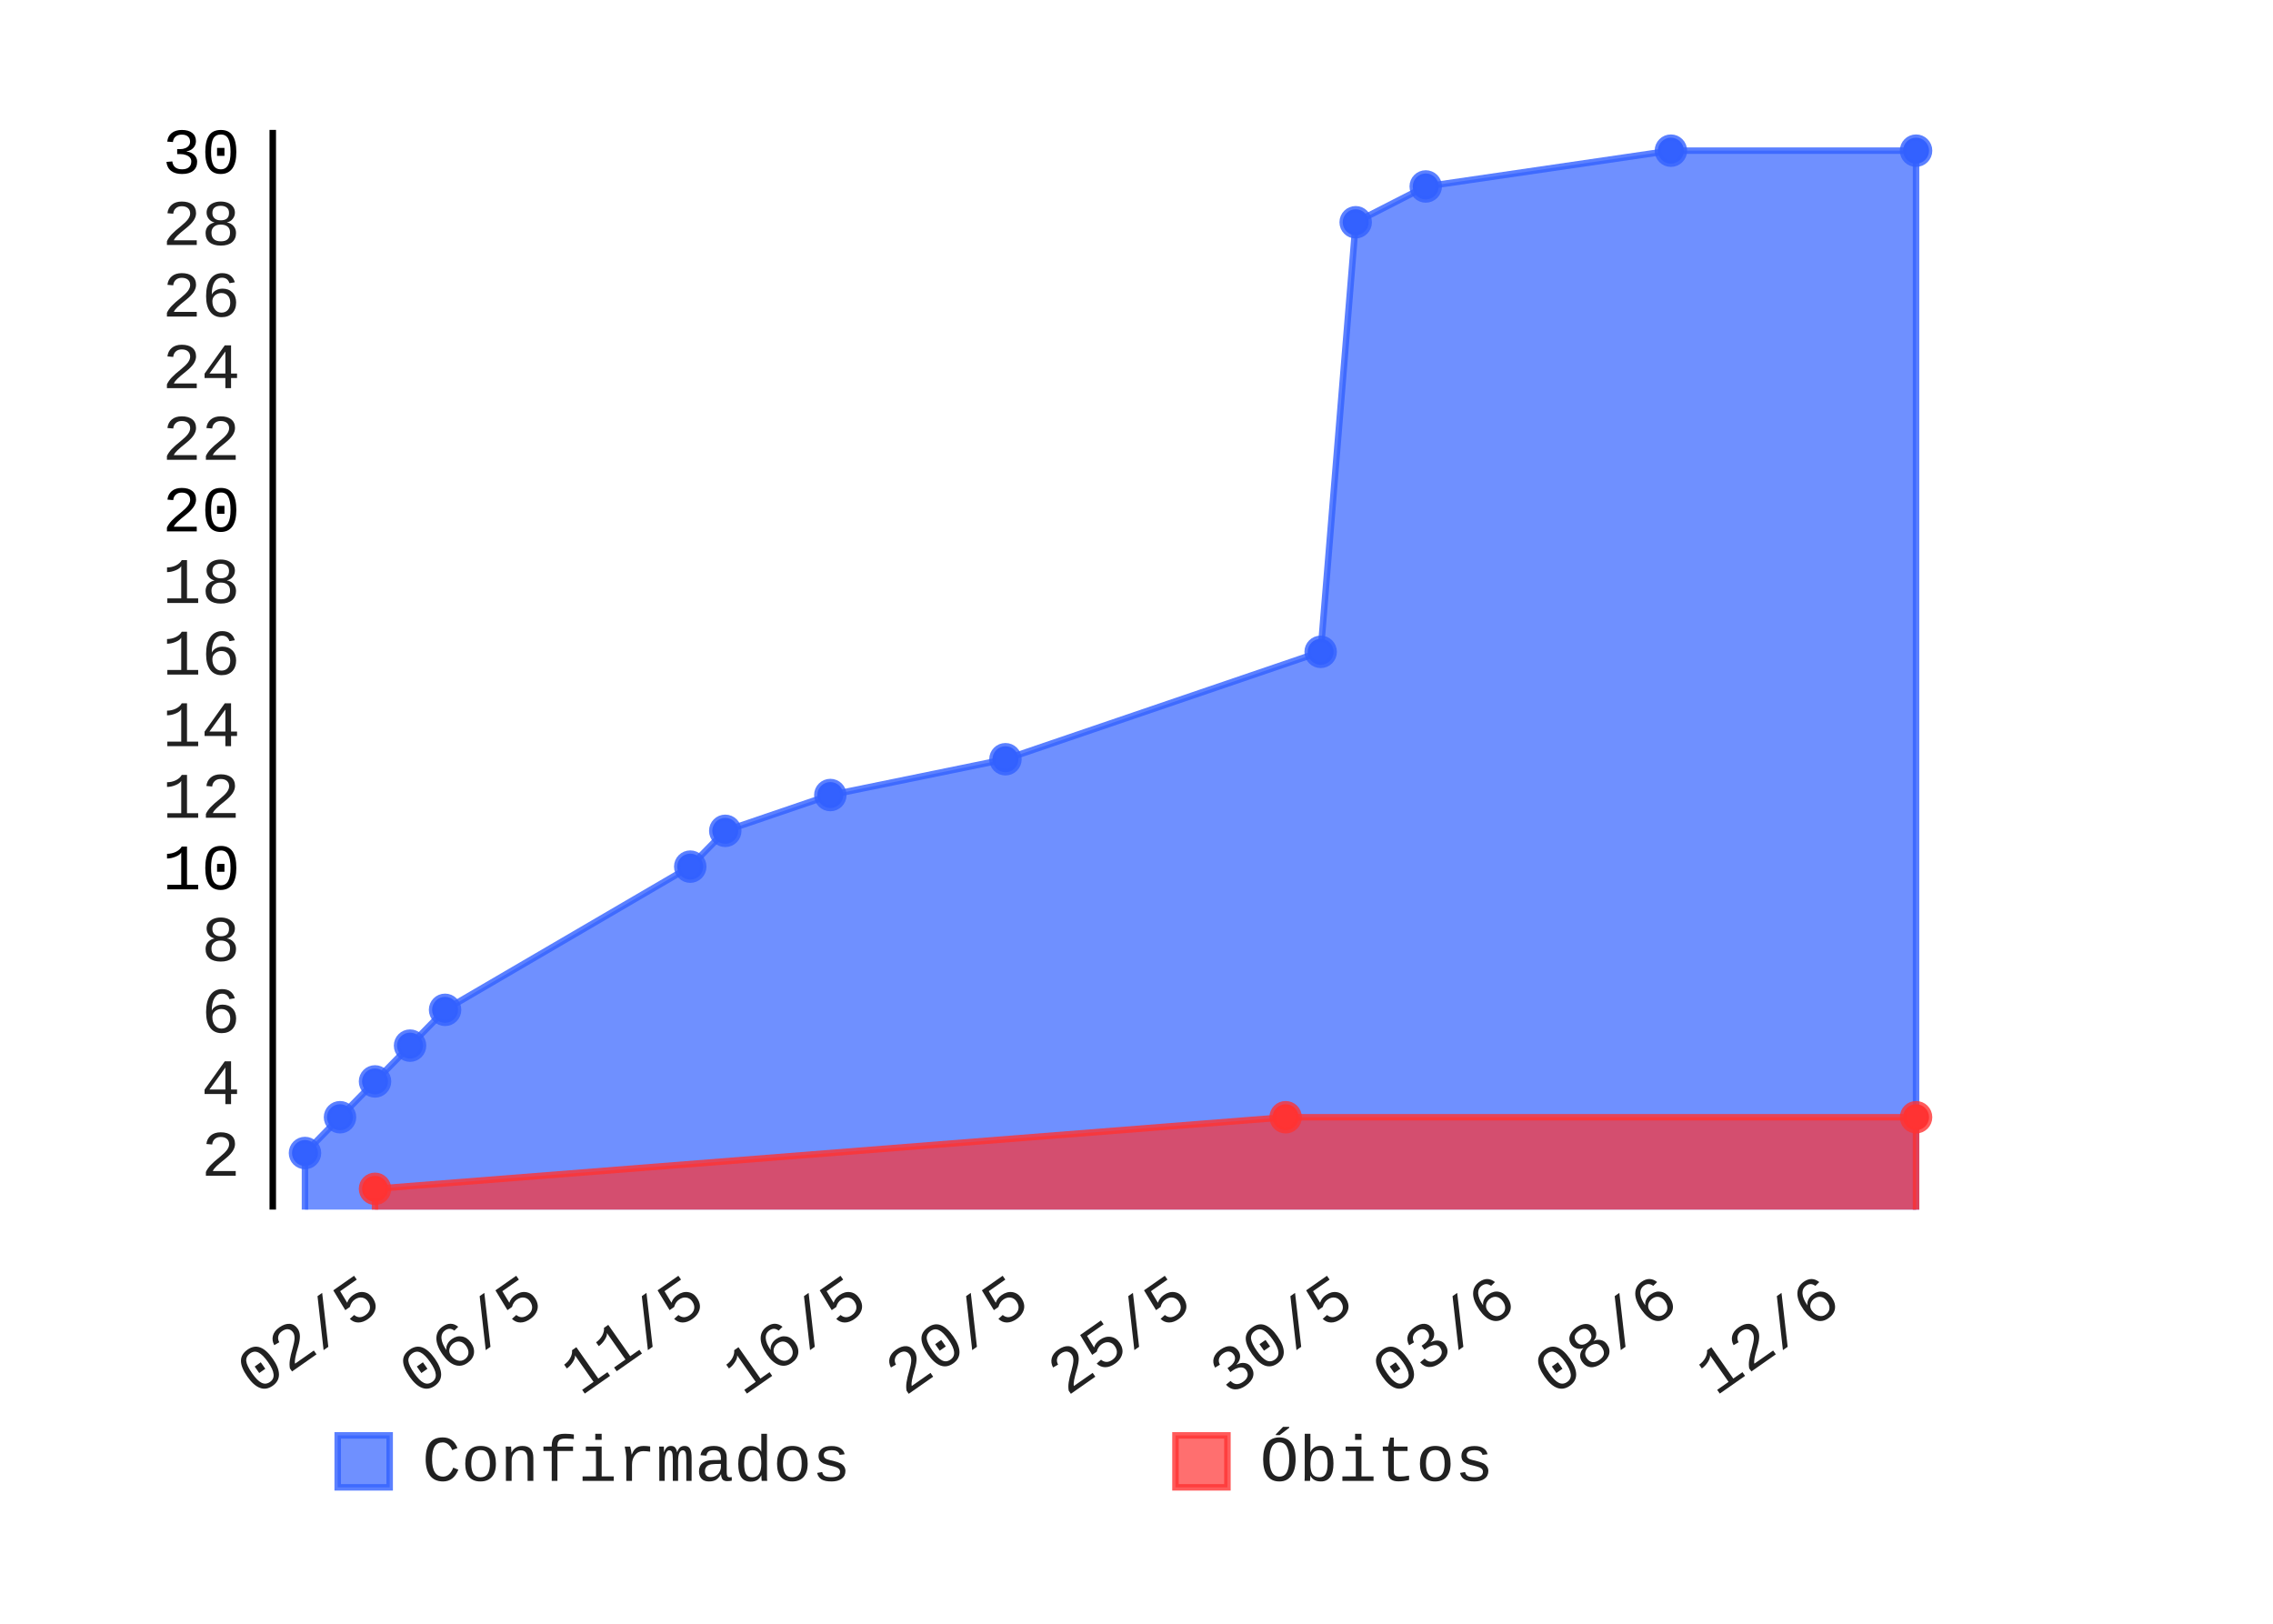
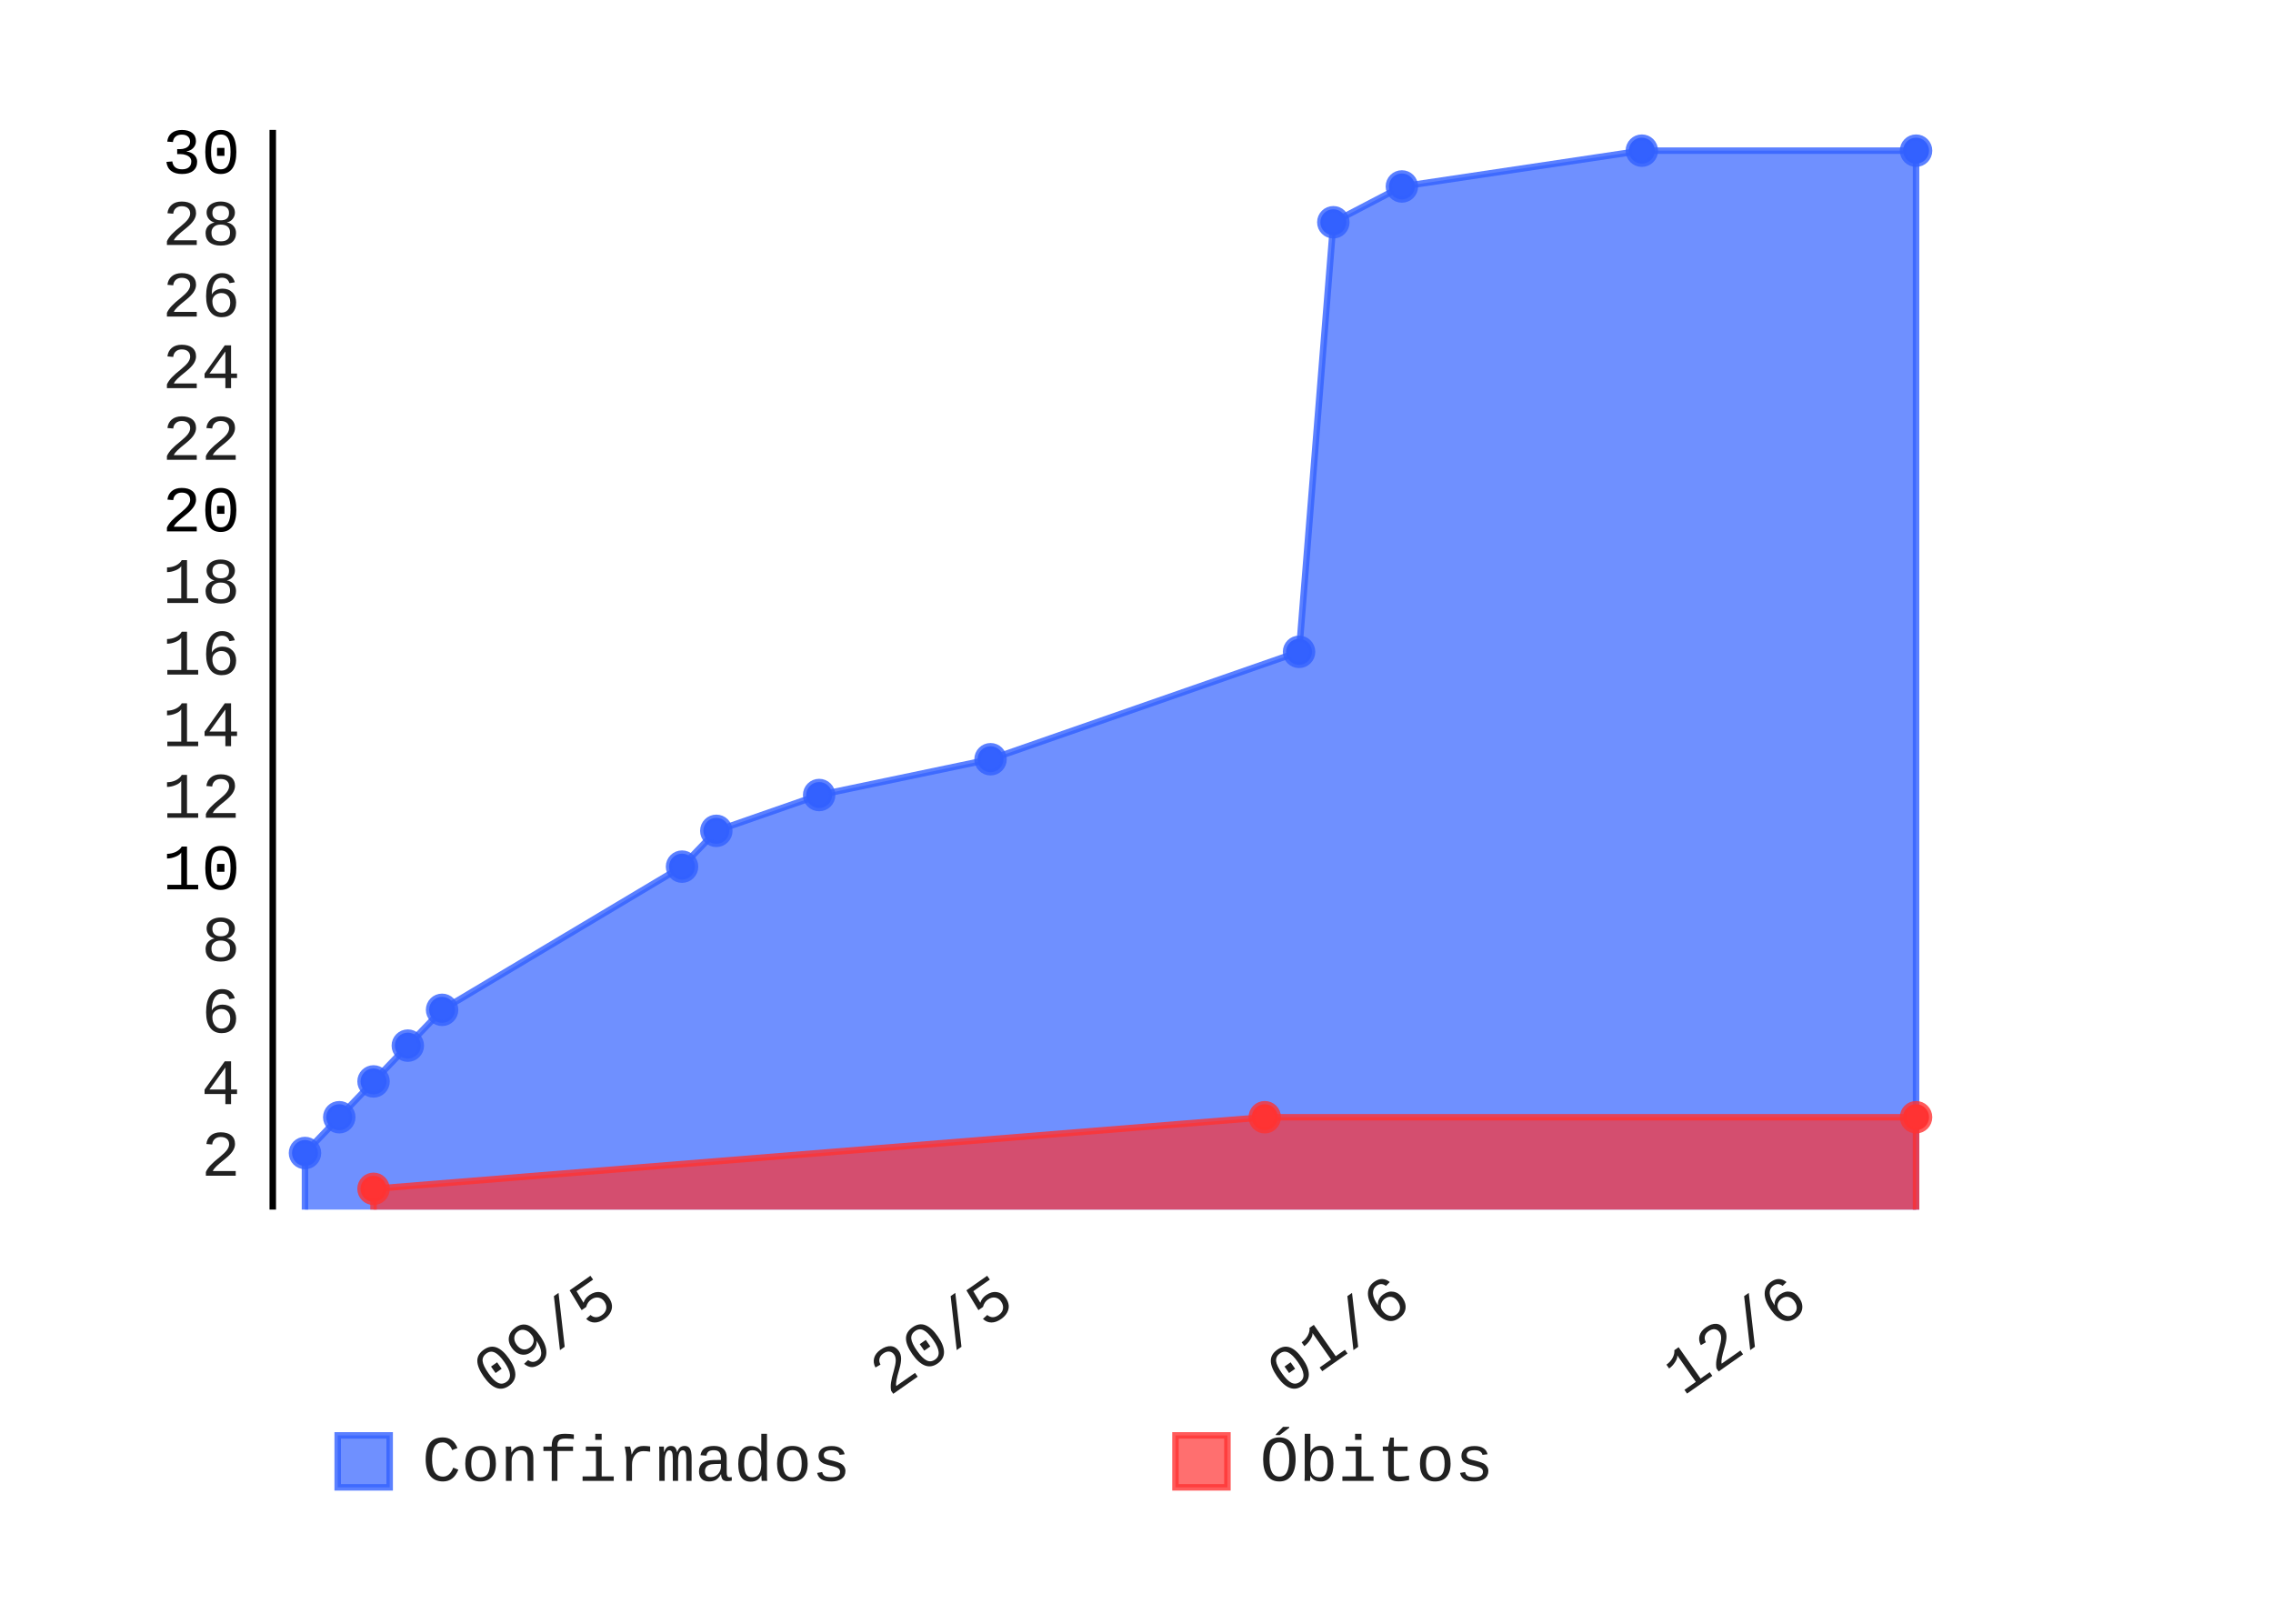
- <svg xmlns="http://www.w3.org/2000/svg" class="pygal-chart" height="250" id="chart-0489cbe6-25a2-408a-9076-4ef2df2a659a" viewBox="0 0 350 250" width="350">
+ <svg xmlns="http://www.w3.org/2000/svg" class="pygal-chart" height="250" id="chart-03073260-1910-46fa-a356-32d310c95e49" viewBox="0 0 350 250" width="350">
  <defs>
-     <style type="text/css">#chart-0489cbe6-25a2-408a-9076-4ef2df2a659a{-webkit-user-select:none;-webkit-font-smoothing:antialiased;font-family:Consolas,"Liberation Mono",Menlo,Courier,monospace}#chart-0489cbe6-25a2-408a-9076-4ef2df2a659a .title{font-family:Consolas,"Liberation Mono",Menlo,Courier,monospace;font-size:8px}#chart-0489cbe6-25a2-408a-9076-4ef2df2a659a .legends .legend text{font-family:Consolas,"Liberation Mono",Menlo,Courier,monospace;font-size:10px}#chart-0489cbe6-25a2-408a-9076-4ef2df2a659a .axis text{font-family:Consolas,"Liberation Mono",Menlo,Courier,monospace;font-size:10px}#chart-0489cbe6-25a2-408a-9076-4ef2df2a659a .axis text.major{font-family:Consolas,"Liberation Mono",Menlo,Courier,monospace;font-size:10px}#chart-0489cbe6-25a2-408a-9076-4ef2df2a659a .text-overlay text.value{font-family:Consolas,"Liberation Mono",Menlo,Courier,monospace;font-size:16px}#chart-0489cbe6-25a2-408a-9076-4ef2df2a659a .text-overlay text.label{font-family:Consolas,"Liberation Mono",Menlo,Courier,monospace;font-size:10px}#chart-0489cbe6-25a2-408a-9076-4ef2df2a659a .tooltip{font-family:Consolas,"Liberation Mono",Menlo,Courier,monospace;font-size:12px}#chart-0489cbe6-25a2-408a-9076-4ef2df2a659a text.no_data{font-family:Consolas,"Liberation Mono",Menlo,Courier,monospace;font-size:64px}
- #chart-0489cbe6-25a2-408a-9076-4ef2df2a659a{background-color:transparent}#chart-0489cbe6-25a2-408a-9076-4ef2df2a659a path,#chart-0489cbe6-25a2-408a-9076-4ef2df2a659a line,#chart-0489cbe6-25a2-408a-9076-4ef2df2a659a rect,#chart-0489cbe6-25a2-408a-9076-4ef2df2a659a circle{-webkit-transition:150ms;-moz-transition:150ms;transition:150ms}#chart-0489cbe6-25a2-408a-9076-4ef2df2a659a .graph &gt; .background{fill:transparent}#chart-0489cbe6-25a2-408a-9076-4ef2df2a659a .plot &gt; .background{fill:rgba(255,255,255,1)}#chart-0489cbe6-25a2-408a-9076-4ef2df2a659a .graph{fill:rgba(0,0,0,.87)}#chart-0489cbe6-25a2-408a-9076-4ef2df2a659a text.no_data{fill:rgba(0,0,0,1)}#chart-0489cbe6-25a2-408a-9076-4ef2df2a659a .title{fill:rgba(0,0,0,1)}#chart-0489cbe6-25a2-408a-9076-4ef2df2a659a .legends .legend text{fill:rgba(0,0,0,.87)}#chart-0489cbe6-25a2-408a-9076-4ef2df2a659a .legends .legend:hover text{fill:rgba(0,0,0,1)}#chart-0489cbe6-25a2-408a-9076-4ef2df2a659a .axis .line{stroke:rgba(0,0,0,1)}#chart-0489cbe6-25a2-408a-9076-4ef2df2a659a .axis .guide.line{stroke:rgba(0,0,0,.54)}#chart-0489cbe6-25a2-408a-9076-4ef2df2a659a .axis .major.line{stroke:rgba(0,0,0,.87)}#chart-0489cbe6-25a2-408a-9076-4ef2df2a659a .axis text.major{fill:rgba(0,0,0,1)}#chart-0489cbe6-25a2-408a-9076-4ef2df2a659a .axis.y .guides:hover .guide.line,#chart-0489cbe6-25a2-408a-9076-4ef2df2a659a .line-graph .axis.x .guides:hover .guide.line,#chart-0489cbe6-25a2-408a-9076-4ef2df2a659a .stackedline-graph .axis.x .guides:hover .guide.line,#chart-0489cbe6-25a2-408a-9076-4ef2df2a659a .xy-graph .axis.x .guides:hover .guide.line{stroke:rgba(0,0,0,1)}#chart-0489cbe6-25a2-408a-9076-4ef2df2a659a .axis .guides:hover text{fill:rgba(0,0,0,1)}#chart-0489cbe6-25a2-408a-9076-4ef2df2a659a .reactive{fill-opacity:.7;stroke-opacity:.8}#chart-0489cbe6-25a2-408a-9076-4ef2df2a659a .ci{stroke:rgba(0,0,0,.87)}#chart-0489cbe6-25a2-408a-9076-4ef2df2a659a .reactive.active,#chart-0489cbe6-25a2-408a-9076-4ef2df2a659a .active .reactive{fill-opacity:.8;stroke-opacity:.9;stroke-width:4}#chart-0489cbe6-25a2-408a-9076-4ef2df2a659a .ci .reactive.active{stroke-width:1.5}#chart-0489cbe6-25a2-408a-9076-4ef2df2a659a .series text{fill:rgba(0,0,0,1)}#chart-0489cbe6-25a2-408a-9076-4ef2df2a659a .tooltip rect{fill:rgba(255,255,255,1);stroke:rgba(0,0,0,1);-webkit-transition:opacity 150ms;-moz-transition:opacity 150ms;transition:opacity 150ms}#chart-0489cbe6-25a2-408a-9076-4ef2df2a659a .tooltip .label{fill:rgba(0,0,0,.87)}#chart-0489cbe6-25a2-408a-9076-4ef2df2a659a .tooltip .label{fill:rgba(0,0,0,.87)}#chart-0489cbe6-25a2-408a-9076-4ef2df2a659a .tooltip .legend{font-size:.8em;fill:rgba(0,0,0,.54)}#chart-0489cbe6-25a2-408a-9076-4ef2df2a659a .tooltip .x_label{font-size:.6em;fill:rgba(0,0,0,1)}#chart-0489cbe6-25a2-408a-9076-4ef2df2a659a .tooltip .xlink{font-size:.5em;text-decoration:underline}#chart-0489cbe6-25a2-408a-9076-4ef2df2a659a .tooltip .value{font-size:1.5em}#chart-0489cbe6-25a2-408a-9076-4ef2df2a659a .bound{font-size:.5em}#chart-0489cbe6-25a2-408a-9076-4ef2df2a659a .max-value{font-size:.75em;fill:rgba(0,0,0,.54)}#chart-0489cbe6-25a2-408a-9076-4ef2df2a659a .map-element{fill:rgba(255,255,255,1);stroke:rgba(0,0,0,.54) !important}#chart-0489cbe6-25a2-408a-9076-4ef2df2a659a .map-element .reactive{fill-opacity:inherit;stroke-opacity:inherit}#chart-0489cbe6-25a2-408a-9076-4ef2df2a659a .color-0,#chart-0489cbe6-25a2-408a-9076-4ef2df2a659a .color-0 a:visited{stroke:#3361FF;fill:#3361FF}#chart-0489cbe6-25a2-408a-9076-4ef2df2a659a .color-1,#chart-0489cbe6-25a2-408a-9076-4ef2df2a659a .color-1 a:visited{stroke:#FF3333;fill:#FF3333}#chart-0489cbe6-25a2-408a-9076-4ef2df2a659a .text-overlay .color-0 text{fill:black}#chart-0489cbe6-25a2-408a-9076-4ef2df2a659a .text-overlay .color-1 text{fill:black}
- #chart-0489cbe6-25a2-408a-9076-4ef2df2a659a text.no_data{text-anchor:middle}#chart-0489cbe6-25a2-408a-9076-4ef2df2a659a .guide.line{fill:none}#chart-0489cbe6-25a2-408a-9076-4ef2df2a659a .centered{text-anchor:middle}#chart-0489cbe6-25a2-408a-9076-4ef2df2a659a .title{text-anchor:middle}#chart-0489cbe6-25a2-408a-9076-4ef2df2a659a .legends .legend text{fill-opacity:1}#chart-0489cbe6-25a2-408a-9076-4ef2df2a659a .axis.x text{text-anchor:middle}#chart-0489cbe6-25a2-408a-9076-4ef2df2a659a .axis.x:not(.web) text[transform]{text-anchor:start}#chart-0489cbe6-25a2-408a-9076-4ef2df2a659a .axis.x:not(.web) text[transform].backwards{text-anchor:end}#chart-0489cbe6-25a2-408a-9076-4ef2df2a659a .axis.y text{text-anchor:end}#chart-0489cbe6-25a2-408a-9076-4ef2df2a659a .axis.y text[transform].backwards{text-anchor:start}#chart-0489cbe6-25a2-408a-9076-4ef2df2a659a .axis.y2 text{text-anchor:start}#chart-0489cbe6-25a2-408a-9076-4ef2df2a659a .axis.y2 text[transform].backwards{text-anchor:end}#chart-0489cbe6-25a2-408a-9076-4ef2df2a659a .axis .guide.line{stroke-dasharray:4,4}#chart-0489cbe6-25a2-408a-9076-4ef2df2a659a .axis .major.guide.line{stroke-dasharray:6,6}#chart-0489cbe6-25a2-408a-9076-4ef2df2a659a .horizontal .axis.y .guide.line,#chart-0489cbe6-25a2-408a-9076-4ef2df2a659a .horizontal .axis.y2 .guide.line,#chart-0489cbe6-25a2-408a-9076-4ef2df2a659a .vertical .axis.x .guide.line{opacity:0}#chart-0489cbe6-25a2-408a-9076-4ef2df2a659a .horizontal .axis.always_show .guide.line,#chart-0489cbe6-25a2-408a-9076-4ef2df2a659a .vertical .axis.always_show .guide.line{opacity:1 !important}#chart-0489cbe6-25a2-408a-9076-4ef2df2a659a .axis.y .guides:hover .guide.line,#chart-0489cbe6-25a2-408a-9076-4ef2df2a659a .axis.y2 .guides:hover .guide.line,#chart-0489cbe6-25a2-408a-9076-4ef2df2a659a .axis.x .guides:hover .guide.line{opacity:1}#chart-0489cbe6-25a2-408a-9076-4ef2df2a659a .axis .guides:hover text{opacity:1}#chart-0489cbe6-25a2-408a-9076-4ef2df2a659a .nofill{fill:none}#chart-0489cbe6-25a2-408a-9076-4ef2df2a659a .subtle-fill{fill-opacity:.2}#chart-0489cbe6-25a2-408a-9076-4ef2df2a659a .dot{stroke-width:1px;fill-opacity:1}#chart-0489cbe6-25a2-408a-9076-4ef2df2a659a .dot.active{stroke-width:5px}#chart-0489cbe6-25a2-408a-9076-4ef2df2a659a .dot.negative{fill:transparent}#chart-0489cbe6-25a2-408a-9076-4ef2df2a659a text,#chart-0489cbe6-25a2-408a-9076-4ef2df2a659a tspan{stroke:none !important}#chart-0489cbe6-25a2-408a-9076-4ef2df2a659a .series text.active{opacity:1}#chart-0489cbe6-25a2-408a-9076-4ef2df2a659a .tooltip rect{fill-opacity:.95;stroke-width:.5}#chart-0489cbe6-25a2-408a-9076-4ef2df2a659a .tooltip text{fill-opacity:1}#chart-0489cbe6-25a2-408a-9076-4ef2df2a659a .showable{visibility:hidden}#chart-0489cbe6-25a2-408a-9076-4ef2df2a659a .showable.shown{visibility:visible}#chart-0489cbe6-25a2-408a-9076-4ef2df2a659a .gauge-background{fill:rgba(229,229,229,1);stroke:none}#chart-0489cbe6-25a2-408a-9076-4ef2df2a659a .bg-lines{stroke:transparent;stroke-width:2px}</style>
+     <style type="text/css">#chart-03073260-1910-46fa-a356-32d310c95e49{-webkit-user-select:none;-webkit-font-smoothing:antialiased;font-family:Consolas,"Liberation Mono",Menlo,Courier,monospace}#chart-03073260-1910-46fa-a356-32d310c95e49 .title{font-family:Consolas,"Liberation Mono",Menlo,Courier,monospace;font-size:8px}#chart-03073260-1910-46fa-a356-32d310c95e49 .legends .legend text{font-family:Consolas,"Liberation Mono",Menlo,Courier,monospace;font-size:10px}#chart-03073260-1910-46fa-a356-32d310c95e49 .axis text{font-family:Consolas,"Liberation Mono",Menlo,Courier,monospace;font-size:10px}#chart-03073260-1910-46fa-a356-32d310c95e49 .axis text.major{font-family:Consolas,"Liberation Mono",Menlo,Courier,monospace;font-size:10px}#chart-03073260-1910-46fa-a356-32d310c95e49 .text-overlay text.value{font-family:Consolas,"Liberation Mono",Menlo,Courier,monospace;font-size:16px}#chart-03073260-1910-46fa-a356-32d310c95e49 .text-overlay text.label{font-family:Consolas,"Liberation Mono",Menlo,Courier,monospace;font-size:10px}#chart-03073260-1910-46fa-a356-32d310c95e49 .tooltip{font-family:Consolas,"Liberation Mono",Menlo,Courier,monospace;font-size:12px}#chart-03073260-1910-46fa-a356-32d310c95e49 text.no_data{font-family:Consolas,"Liberation Mono",Menlo,Courier,monospace;font-size:64px}
+ #chart-03073260-1910-46fa-a356-32d310c95e49{background-color:transparent}#chart-03073260-1910-46fa-a356-32d310c95e49 path,#chart-03073260-1910-46fa-a356-32d310c95e49 line,#chart-03073260-1910-46fa-a356-32d310c95e49 rect,#chart-03073260-1910-46fa-a356-32d310c95e49 circle{-webkit-transition:150ms;-moz-transition:150ms;transition:150ms}#chart-03073260-1910-46fa-a356-32d310c95e49 .graph &gt; .background{fill:transparent}#chart-03073260-1910-46fa-a356-32d310c95e49 .plot &gt; .background{fill:rgba(255,255,255,1)}#chart-03073260-1910-46fa-a356-32d310c95e49 .graph{fill:rgba(0,0,0,.87)}#chart-03073260-1910-46fa-a356-32d310c95e49 text.no_data{fill:rgba(0,0,0,1)}#chart-03073260-1910-46fa-a356-32d310c95e49 .title{fill:rgba(0,0,0,1)}#chart-03073260-1910-46fa-a356-32d310c95e49 .legends .legend text{fill:rgba(0,0,0,.87)}#chart-03073260-1910-46fa-a356-32d310c95e49 .legends .legend:hover text{fill:rgba(0,0,0,1)}#chart-03073260-1910-46fa-a356-32d310c95e49 .axis .line{stroke:rgba(0,0,0,1)}#chart-03073260-1910-46fa-a356-32d310c95e49 .axis .guide.line{stroke:rgba(0,0,0,.54)}#chart-03073260-1910-46fa-a356-32d310c95e49 .axis .major.line{stroke:rgba(0,0,0,.87)}#chart-03073260-1910-46fa-a356-32d310c95e49 .axis text.major{fill:rgba(0,0,0,1)}#chart-03073260-1910-46fa-a356-32d310c95e49 .axis.y .guides:hover .guide.line,#chart-03073260-1910-46fa-a356-32d310c95e49 .line-graph .axis.x .guides:hover .guide.line,#chart-03073260-1910-46fa-a356-32d310c95e49 .stackedline-graph .axis.x .guides:hover .guide.line,#chart-03073260-1910-46fa-a356-32d310c95e49 .xy-graph .axis.x .guides:hover .guide.line{stroke:rgba(0,0,0,1)}#chart-03073260-1910-46fa-a356-32d310c95e49 .axis .guides:hover text{fill:rgba(0,0,0,1)}#chart-03073260-1910-46fa-a356-32d310c95e49 .reactive{fill-opacity:.7;stroke-opacity:.8}#chart-03073260-1910-46fa-a356-32d310c95e49 .ci{stroke:rgba(0,0,0,.87)}#chart-03073260-1910-46fa-a356-32d310c95e49 .reactive.active,#chart-03073260-1910-46fa-a356-32d310c95e49 .active .reactive{fill-opacity:.8;stroke-opacity:.9;stroke-width:4}#chart-03073260-1910-46fa-a356-32d310c95e49 .ci .reactive.active{stroke-width:1.5}#chart-03073260-1910-46fa-a356-32d310c95e49 .series text{fill:rgba(0,0,0,1)}#chart-03073260-1910-46fa-a356-32d310c95e49 .tooltip rect{fill:rgba(255,255,255,1);stroke:rgba(0,0,0,1);-webkit-transition:opacity 150ms;-moz-transition:opacity 150ms;transition:opacity 150ms}#chart-03073260-1910-46fa-a356-32d310c95e49 .tooltip .label{fill:rgba(0,0,0,.87)}#chart-03073260-1910-46fa-a356-32d310c95e49 .tooltip .label{fill:rgba(0,0,0,.87)}#chart-03073260-1910-46fa-a356-32d310c95e49 .tooltip .legend{font-size:.8em;fill:rgba(0,0,0,.54)}#chart-03073260-1910-46fa-a356-32d310c95e49 .tooltip .x_label{font-size:.6em;fill:rgba(0,0,0,1)}#chart-03073260-1910-46fa-a356-32d310c95e49 .tooltip .xlink{font-size:.5em;text-decoration:underline}#chart-03073260-1910-46fa-a356-32d310c95e49 .tooltip .value{font-size:1.5em}#chart-03073260-1910-46fa-a356-32d310c95e49 .bound{font-size:.5em}#chart-03073260-1910-46fa-a356-32d310c95e49 .max-value{font-size:.75em;fill:rgba(0,0,0,.54)}#chart-03073260-1910-46fa-a356-32d310c95e49 .map-element{fill:rgba(255,255,255,1);stroke:rgba(0,0,0,.54) !important}#chart-03073260-1910-46fa-a356-32d310c95e49 .map-element .reactive{fill-opacity:inherit;stroke-opacity:inherit}#chart-03073260-1910-46fa-a356-32d310c95e49 .color-0,#chart-03073260-1910-46fa-a356-32d310c95e49 .color-0 a:visited{stroke:#3361FF;fill:#3361FF}#chart-03073260-1910-46fa-a356-32d310c95e49 .color-1,#chart-03073260-1910-46fa-a356-32d310c95e49 .color-1 a:visited{stroke:#FF3333;fill:#FF3333}#chart-03073260-1910-46fa-a356-32d310c95e49 .text-overlay .color-0 text{fill:black}#chart-03073260-1910-46fa-a356-32d310c95e49 .text-overlay .color-1 text{fill:black}
+ #chart-03073260-1910-46fa-a356-32d310c95e49 text.no_data{text-anchor:middle}#chart-03073260-1910-46fa-a356-32d310c95e49 .guide.line{fill:none}#chart-03073260-1910-46fa-a356-32d310c95e49 .centered{text-anchor:middle}#chart-03073260-1910-46fa-a356-32d310c95e49 .title{text-anchor:middle}#chart-03073260-1910-46fa-a356-32d310c95e49 .legends .legend text{fill-opacity:1}#chart-03073260-1910-46fa-a356-32d310c95e49 .axis.x text{text-anchor:middle}#chart-03073260-1910-46fa-a356-32d310c95e49 .axis.x:not(.web) text[transform]{text-anchor:start}#chart-03073260-1910-46fa-a356-32d310c95e49 .axis.x:not(.web) text[transform].backwards{text-anchor:end}#chart-03073260-1910-46fa-a356-32d310c95e49 .axis.y text{text-anchor:end}#chart-03073260-1910-46fa-a356-32d310c95e49 .axis.y text[transform].backwards{text-anchor:start}#chart-03073260-1910-46fa-a356-32d310c95e49 .axis.y2 text{text-anchor:start}#chart-03073260-1910-46fa-a356-32d310c95e49 .axis.y2 text[transform].backwards{text-anchor:end}#chart-03073260-1910-46fa-a356-32d310c95e49 .axis .guide.line{stroke-dasharray:4,4}#chart-03073260-1910-46fa-a356-32d310c95e49 .axis .major.guide.line{stroke-dasharray:6,6}#chart-03073260-1910-46fa-a356-32d310c95e49 .horizontal .axis.y .guide.line,#chart-03073260-1910-46fa-a356-32d310c95e49 .horizontal .axis.y2 .guide.line,#chart-03073260-1910-46fa-a356-32d310c95e49 .vertical .axis.x .guide.line{opacity:0}#chart-03073260-1910-46fa-a356-32d310c95e49 .horizontal .axis.always_show .guide.line,#chart-03073260-1910-46fa-a356-32d310c95e49 .vertical .axis.always_show .guide.line{opacity:1 !important}#chart-03073260-1910-46fa-a356-32d310c95e49 .axis.y .guides:hover .guide.line,#chart-03073260-1910-46fa-a356-32d310c95e49 .axis.y2 .guides:hover .guide.line,#chart-03073260-1910-46fa-a356-32d310c95e49 .axis.x .guides:hover .guide.line{opacity:1}#chart-03073260-1910-46fa-a356-32d310c95e49 .axis .guides:hover text{opacity:1}#chart-03073260-1910-46fa-a356-32d310c95e49 .nofill{fill:none}#chart-03073260-1910-46fa-a356-32d310c95e49 .subtle-fill{fill-opacity:.2}#chart-03073260-1910-46fa-a356-32d310c95e49 .dot{stroke-width:1px;fill-opacity:1}#chart-03073260-1910-46fa-a356-32d310c95e49 .dot.active{stroke-width:5px}#chart-03073260-1910-46fa-a356-32d310c95e49 .dot.negative{fill:transparent}#chart-03073260-1910-46fa-a356-32d310c95e49 text,#chart-03073260-1910-46fa-a356-32d310c95e49 tspan{stroke:none !important}#chart-03073260-1910-46fa-a356-32d310c95e49 .series text.active{opacity:1}#chart-03073260-1910-46fa-a356-32d310c95e49 .tooltip rect{fill-opacity:.95;stroke-width:.5}#chart-03073260-1910-46fa-a356-32d310c95e49 .tooltip text{fill-opacity:1}#chart-03073260-1910-46fa-a356-32d310c95e49 .showable{visibility:hidden}#chart-03073260-1910-46fa-a356-32d310c95e49 .showable.shown{visibility:visible}#chart-03073260-1910-46fa-a356-32d310c95e49 .gauge-background{fill:rgba(229,229,229,1);stroke:none}#chart-03073260-1910-46fa-a356-32d310c95e49 .bg-lines{stroke:transparent;stroke-width:2px}</style>
  </defs>
  <g class="graph datetimeline-graph vertical">
    <rect class="background" height="250" width="350" x="0" y="0" />
    <g class="plot" transform="translate(42, 20)">
      <rect class="background" height="166.234" width="258.0" x="0" y="0" />
      <g class="axis y">
        <g class="guides">
          <text class="" x="-5" y="161.026">2</text>
        </g>
        <g class="guides">
          <text class="" x="-5" y="150.002">4</text>
        </g>
        <g class="guides">
          <text class="" x="-5" y="138.979">6</text>
        </g>
        <g class="guides">
          <text class="" x="-5" y="127.955">8</text>
        </g>
        <g class="guides">
          <text class="major" x="-5" y="116.932">10</text>
        </g>
        <g class="guides">
          <text class="" x="-5" y="105.908">12</text>
        </g>
        <g class="guides">
          <text class="" x="-5" y="94.885">14</text>
        </g>
        <g class="guides">
          <text class="" x="-5" y="83.861">16</text>
        </g>
        <g class="guides">
          <text class="" x="-5" y="72.838">18</text>
        </g>
        <g class="guides">
          <text class="major" x="-5" y="61.814">20</text>
        </g>
        <g class="guides">
          <text class="" x="-5" y="50.791">22</text>
        </g>
        <g class="guides">
          <text class="" x="-5" y="39.767">24</text>
        </g>
        <g class="guides">
          <text class="" x="-5" y="28.744">26</text>
        </g>
        <g class="guides">
          <text class="" x="-5" y="17.72">28</text>
        </g>
        <g class="guides">
          <text class="major" x="-5" y="6.697">30</text>
        </g>
      </g>
      <g class="axis x">
        <path class="line" d="M0 0 v166.234" />
        <g class="guides">
-           <path class="guide line" d="M17.146 0 v166.234" />
-           <text class="backwards" transform="rotate(325 17.14567 181.2342)" x="17.146" y="181.234">02/5</text>
+           <path class="guide line" d="M53.541 0 v166.234" />
+           <text class="backwards" transform="rotate(325 53.54083 181.2342)" x="53.541" y="181.234">09/5</text>
        </g>
        <g class="guides">
-           <path class="guide line" d="M42.113 0 v166.234" />
-           <text class="backwards" transform="rotate(325 42.11315 181.2342)" x="42.113" y="181.234">06/5</text>
+           <path class="guide line" d="M114.631 0 v166.234" />
+           <text class="backwards" transform="rotate(325 114.6315 181.2342)" x="114.631" y="181.234">20/5</text>
        </g>
        <g class="guides">
-           <path class="guide line" d="M67.081 0 v166.234" />
-           <text class="backwards" transform="rotate(325 67.08064 181.2342)" x="67.081" y="181.234">11/5</text>
+           <path class="guide line" d="M175.722 0 v166.234" />
+           <text class="backwards" transform="rotate(325 175.7221 181.2342)" x="175.722" y="181.234">01/6</text>
        </g>
        <g class="guides">
-           <path class="guide line" d="M92.048 0 v166.234" />
-           <text class="backwards" transform="rotate(325 92.04812 181.2342)" x="92.048" y="181.234">16/5</text>
-         </g>
-         <g class="guides">
-           <path class="guide line" d="M117.016 0 v166.234" />
-           <text class="backwards" transform="rotate(325 117.0156 181.2342)" x="117.016" y="181.234">20/5</text>
-         </g>
-         <g class="guides">
-           <path class="guide line" d="M141.983 0 v166.234" />
-           <text class="backwards" transform="rotate(325 141.9831 181.2342)" x="141.983" y="181.234">25/5</text>
-         </g>
-         <g class="guides">
-           <path class="guide line" d="M166.951 0 v166.234" />
-           <text class="backwards" transform="rotate(325 166.9506 181.2342)" x="166.951" y="181.234">30/5</text>
-         </g>
-         <g class="guides">
-           <path class="guide line" d="M191.918 0 v166.234" />
-           <text class="backwards" transform="rotate(325 191.9181 181.2342)" x="191.918" y="181.234">03/6</text>
-         </g>
-         <g class="guides">
-           <path class="guide line" d="M216.886 0 v166.234" />
-           <text class="backwards" transform="rotate(325 216.8855 181.2342)" x="216.886" y="181.234">08/6</text>
-         </g>
-         <g class="guides">
-           <path class="guide line" d="M241.853 0 v166.234" />
-           <text class="backwards" transform="rotate(325 241.853 181.2342)" x="241.853" y="181.234">12/6</text>
+           <path class="guide line" d="M236.813 0 v166.234" />
+           <text class="backwards" transform="rotate(325 236.8128 181.2342)" x="236.813" y="181.234">12/6</text>
        </g>
      </g>
      <g class="series serie-0 color-0">
-         <path class="line reactive" d="M4.962 166.234 L4.962 157.526 10.355 152.014 15.747 146.502 21.14 140.99 26.533 135.479 64.284 113.432 69.677 107.92 85.856 102.408 112.821 96.896 161.358 80.361 166.751 14.22 177.537 8.709 215.288 3.197 253.038 3.197 253.038 166.234" />
+         <path class="line reactive" d="M4.962 166.234 L4.962 157.526 10.24 152.014 15.518 146.502 20.796 140.99 26.074 135.479 63.022 113.432 68.3 107.92 84.135 102.408 110.526 96.896 158.03 80.361 163.309 14.22 173.865 8.709 210.813 3.197 253.038 3.197 253.038 166.234" />
      </g>
      <g class="series serie-1 color-1">
-         <path class="line reactive" d="M15.747 166.234 L15.747 163.037 155.965 152.014 253.038 152.014 253.038 166.234" />
+         <path class="line reactive" d="M15.518 166.234 L15.518 163.037 152.752 152.014 253.038 152.014 253.038 166.234" />
      </g>
    </g>
    <g class="titles" />
    <g class="plot overlay" transform="translate(42, 20)">
      <g class="series serie-0 color-0">
        <g class="dots">
          <circle class="dot reactive tooltip-trigger" cx="4.962" cy="157.526" r="2" />
        </g>
        <g class="dots">
-           <circle class="dot reactive tooltip-trigger" cx="10.355" cy="152.014" r="2" />
+           <circle class="dot reactive tooltip-trigger" cx="10.24" cy="152.014" r="2" />
        </g>
        <g class="dots">
-           <circle class="dot reactive tooltip-trigger" cx="15.747" cy="146.502" r="2" />
+           <circle class="dot reactive tooltip-trigger" cx="15.518" cy="146.502" r="2" />
        </g>
        <g class="dots">
-           <circle class="dot reactive tooltip-trigger" cx="21.14" cy="140.99" r="2" />
+           <circle class="dot reactive tooltip-trigger" cx="20.796" cy="140.99" r="2" />
        </g>
        <g class="dots">
-           <circle class="dot reactive tooltip-trigger" cx="26.533" cy="135.479" r="2" />
+           <circle class="dot reactive tooltip-trigger" cx="26.074" cy="135.479" r="2" />
        </g>
        <g class="dots">
-           <circle class="dot reactive tooltip-trigger" cx="64.284" cy="113.432" r="2" />
+           <circle class="dot reactive tooltip-trigger" cx="63.022" cy="113.432" r="2" />
        </g>
        <g class="dots">
-           <circle class="dot reactive tooltip-trigger" cx="69.677" cy="107.92" r="2" />
+           <circle class="dot reactive tooltip-trigger" cx="68.3" cy="107.92" r="2" />
        </g>
        <g class="dots">
-           <circle class="dot reactive tooltip-trigger" cx="85.856" cy="102.408" r="2" />
+           <circle class="dot reactive tooltip-trigger" cx="84.135" cy="102.408" r="2" />
        </g>
        <g class="dots">
-           <circle class="dot reactive tooltip-trigger" cx="112.821" cy="96.896" r="2" />
+           <circle class="dot reactive tooltip-trigger" cx="110.526" cy="96.896" r="2" />
        </g>
        <g class="dots">
-           <circle class="dot reactive tooltip-trigger" cx="161.358" cy="80.361" r="2" />
+           <circle class="dot reactive tooltip-trigger" cx="158.03" cy="80.361" r="2" />
        </g>
        <g class="dots">
-           <circle class="dot reactive tooltip-trigger" cx="166.751" cy="14.22" r="2" />
+           <circle class="dot reactive tooltip-trigger" cx="163.309" cy="14.22" r="2" />
        </g>
        <g class="dots">
-           <circle class="dot reactive tooltip-trigger" cx="177.537" cy="8.709" r="2" />
+           <circle class="dot reactive tooltip-trigger" cx="173.865" cy="8.709" r="2" />
        </g>
        <g class="dots">
-           <circle class="dot reactive tooltip-trigger" cx="215.288" cy="3.197" r="2" />
+           <circle class="dot reactive tooltip-trigger" cx="210.813" cy="3.197" r="2" />
        </g>
        <g class="dots">
          <circle class="dot reactive tooltip-trigger" cx="253.038" cy="3.197" r="2" />
        </g>
      </g>
      <g class="series serie-1 color-1">
        <g class="dots">
-           <circle class="dot reactive tooltip-trigger" cx="15.747" cy="163.037" r="2" />
+           <circle class="dot reactive tooltip-trigger" cx="15.518" cy="163.037" r="2" />
        </g>
        <g class="dots">
-           <circle class="dot reactive tooltip-trigger" cx="155.965" cy="152.014" r="2" />
+           <circle class="dot reactive tooltip-trigger" cx="152.752" cy="152.014" r="2" />
        </g>
        <g class="dots">
          <circle class="dot reactive tooltip-trigger" cx="253.038" cy="152.014" r="2" />
        </g>
      </g>
    </g>
    <g class="plot text-overlay" transform="translate(42, 20)">
      <g class="series serie-0 color-0" />
      <g class="series serie-1 color-1" />
    </g>
    <g class="plot tooltip-overlay" transform="translate(42, 20)">
      <g class="tooltip" style="opacity: 0" transform="translate(0 0)">
        <rect class="tooltip-box" height="0" rx="10" ry="10" width="0" />
        <g class="text" />
      </g>
    </g>
    <g class="legends" transform="translate(52, 220)">
      <g class="legend reactive activate-serie" id="activate-serie-0">
        <rect class="color-0 reactive" height="8" width="8" x="0.0" y="1.0" />
        <text x="13.0" y="8.0">Confirmados</text>
      </g>
      <g class="legend reactive activate-serie" id="activate-serie-1">
        <rect class="color-1 reactive" height="8" width="8" x="129.0" y="1.0" />
        <text x="142.0" y="8.0">Óbitos</text>
      </g>
    </g>
  </g>
</svg>
